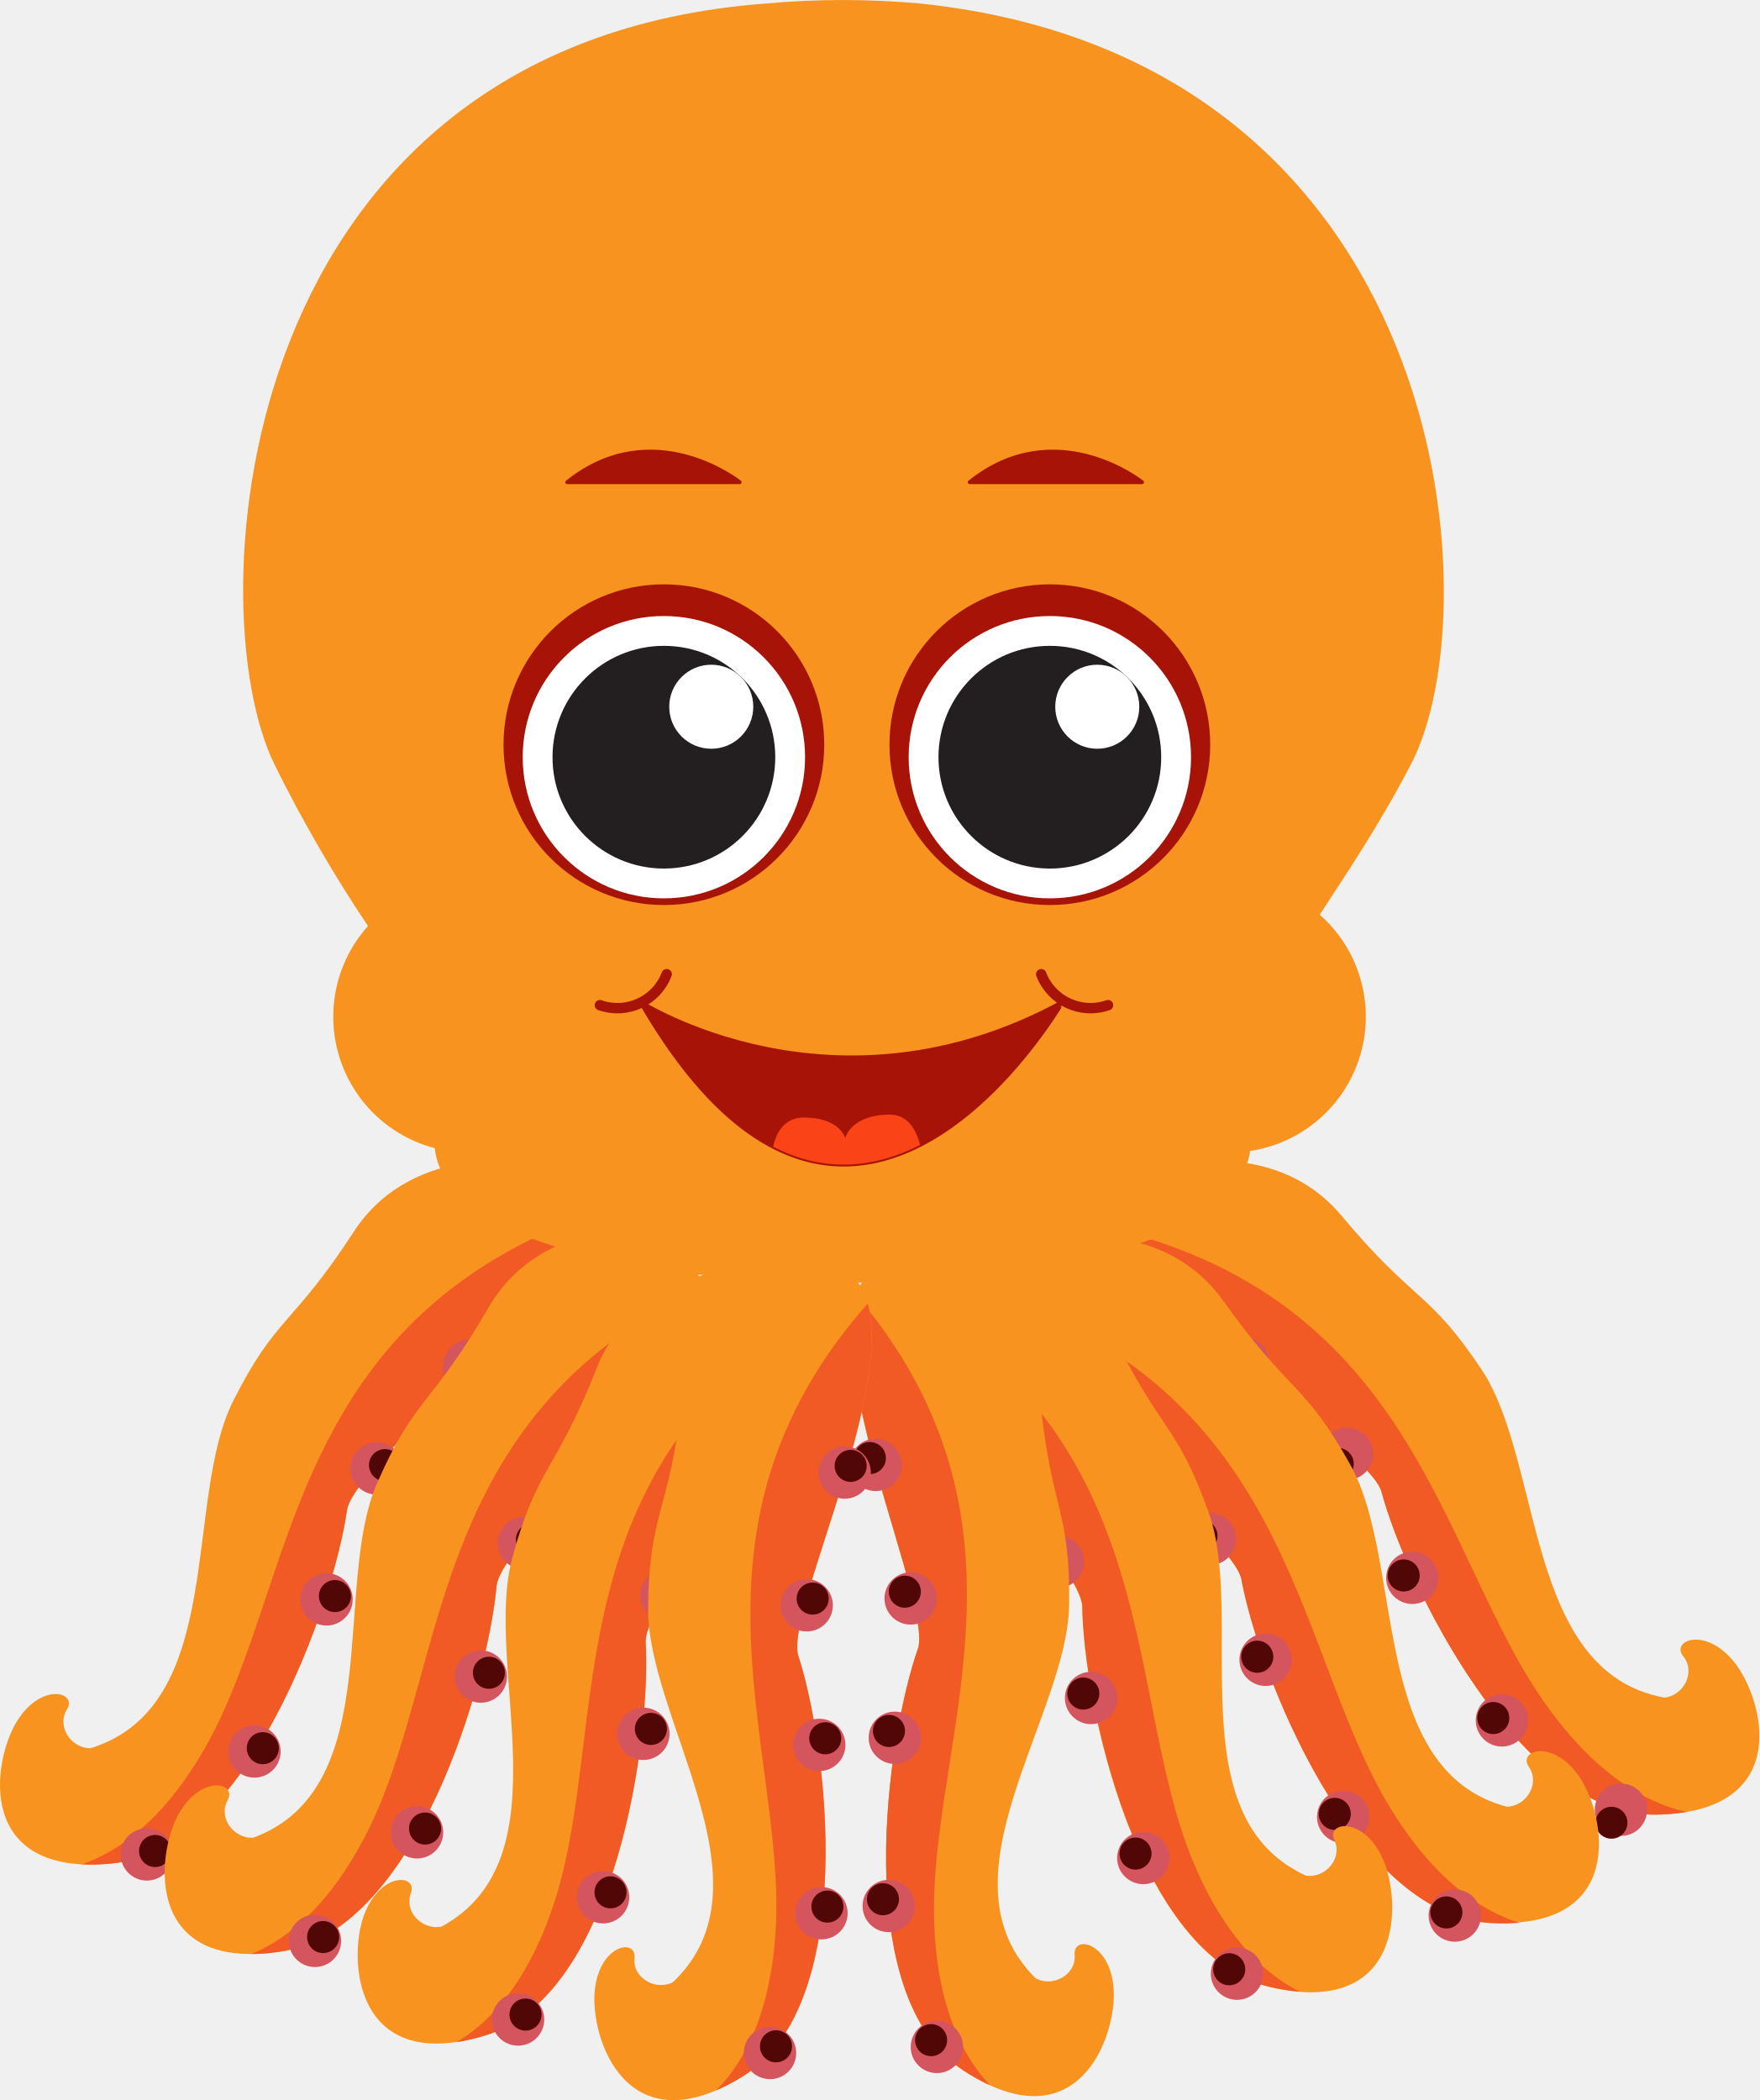
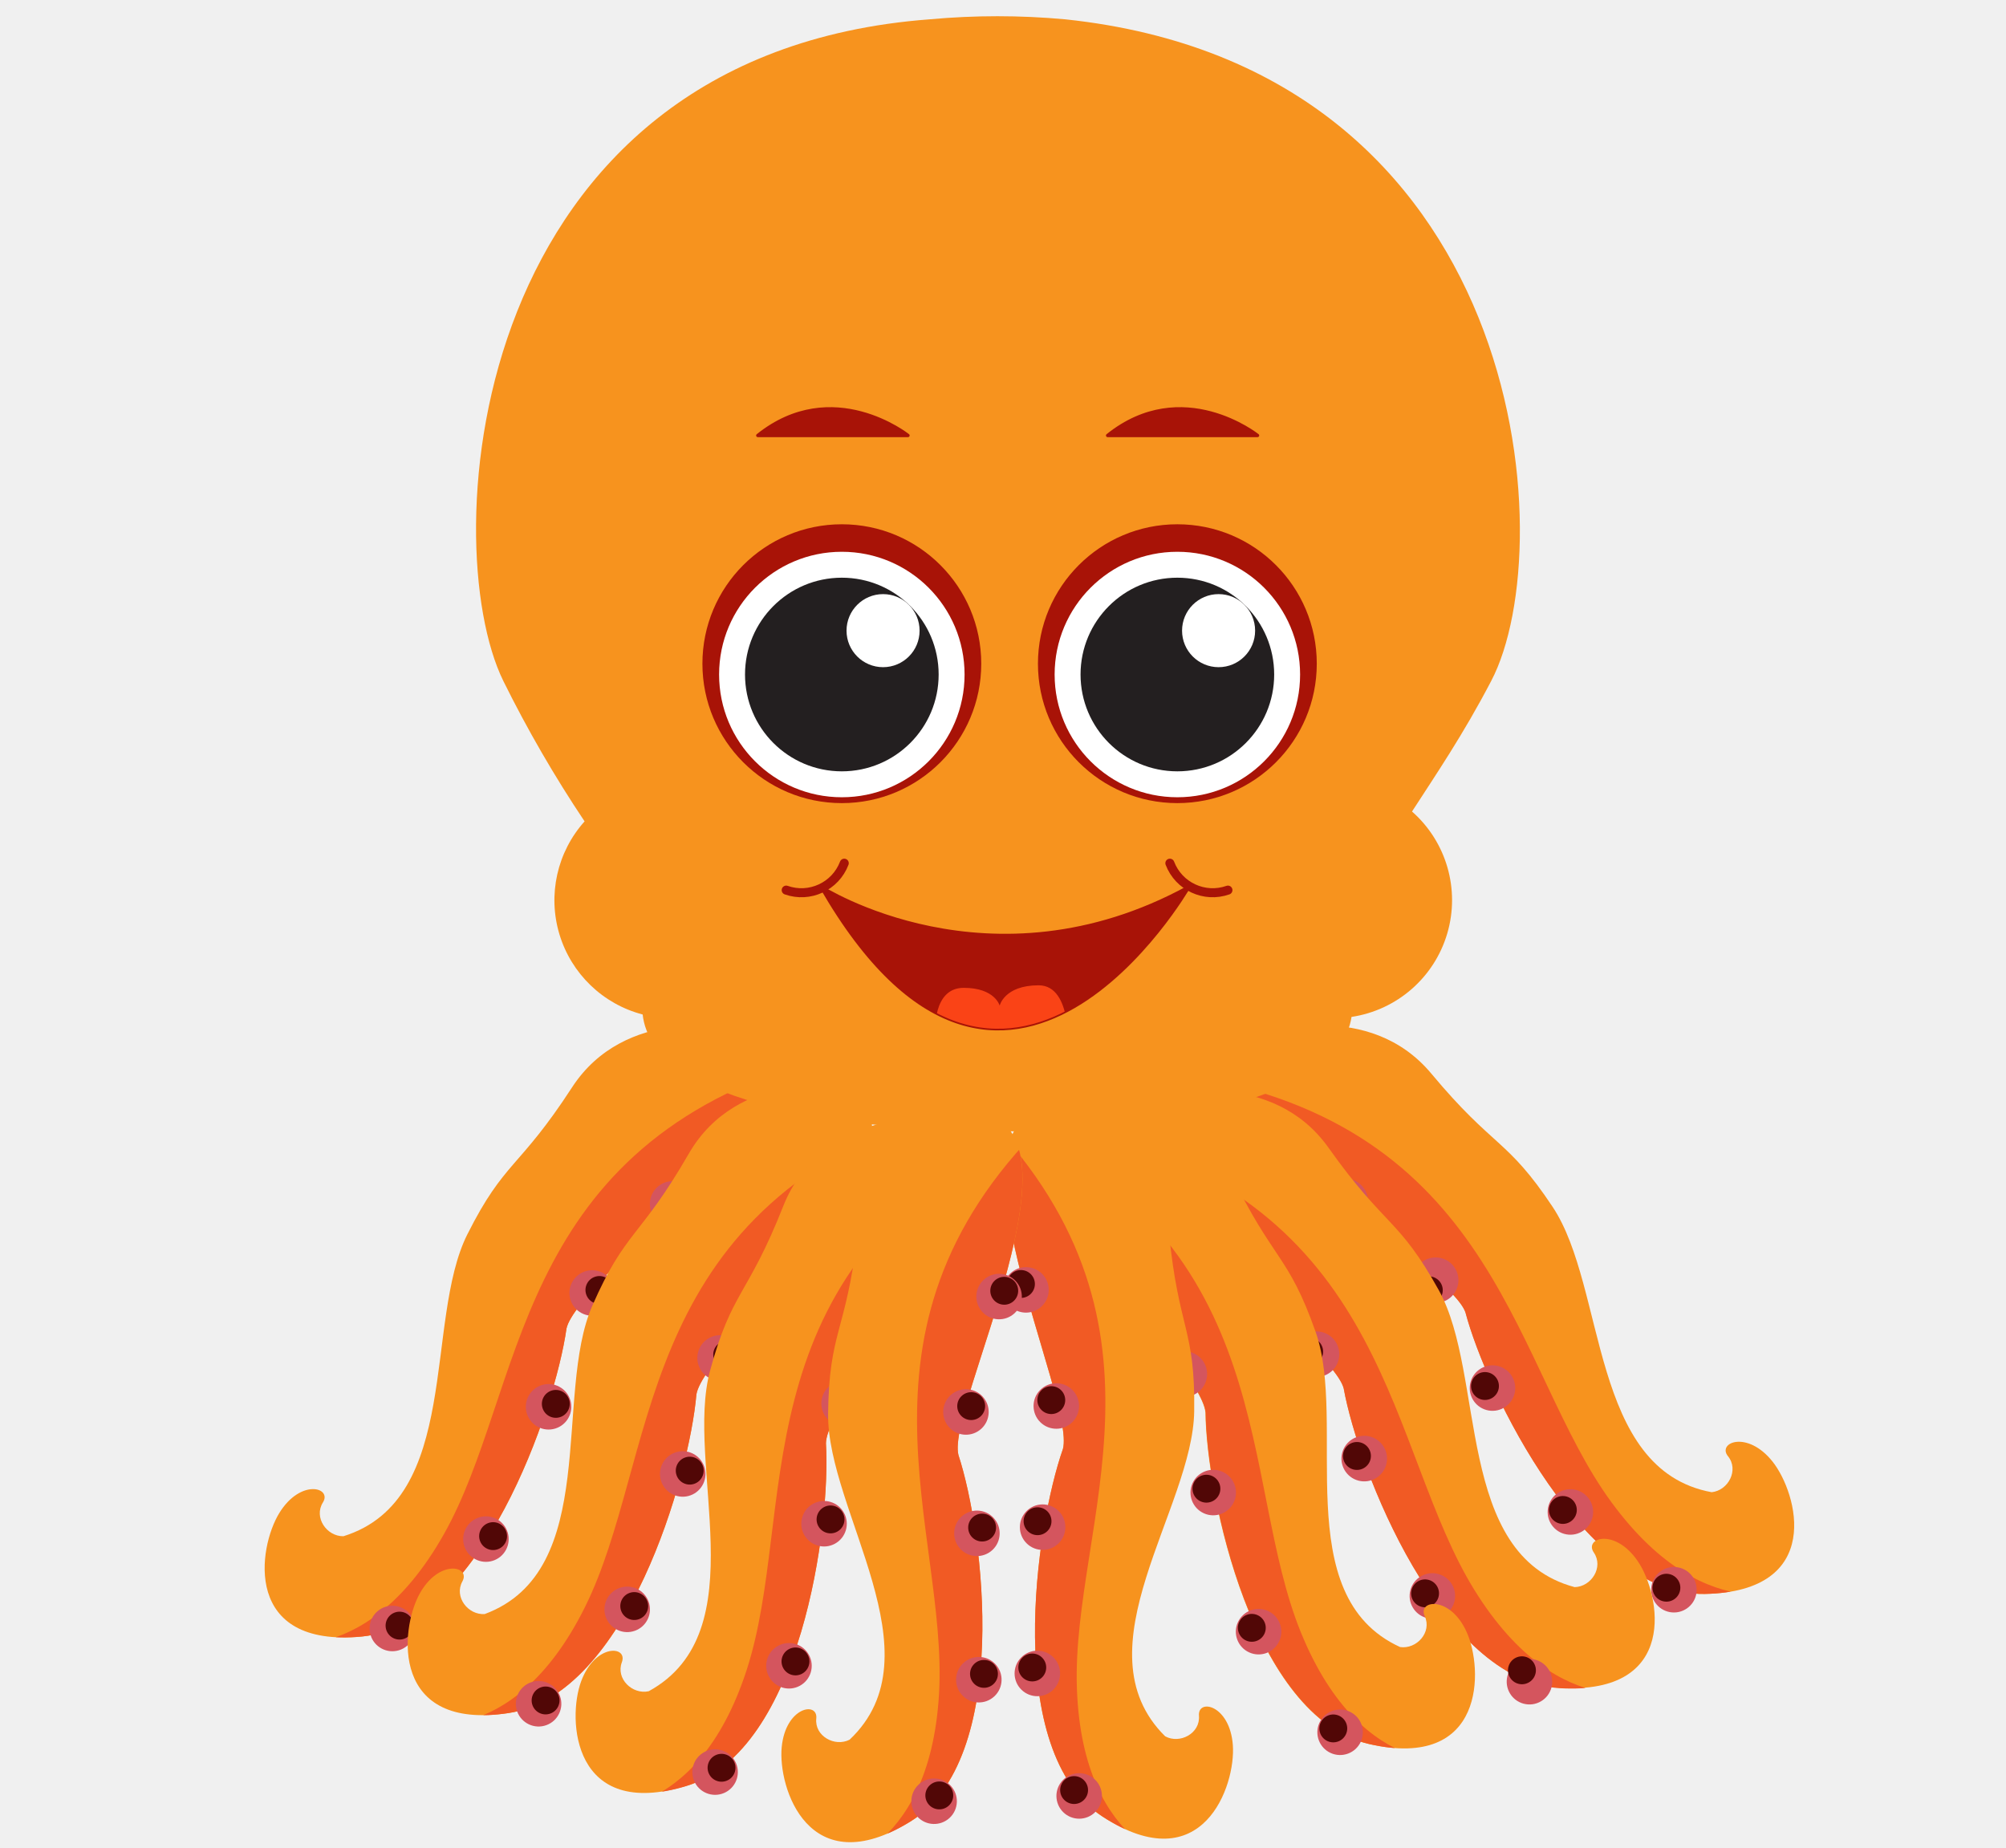
- <svg xmlns="http://www.w3.org/2000/svg" viewBox="0 0 289.72 345.87">
+ <svg xmlns="http://www.w3.org/2000/svg" width="380" height="350" viewBox="0 0 380 350">
  <defs>
-     <style>.cls-1,.cls-18{fill:none;}.cls-2{fill:#f7931e;}.cls-3{clip-path:url(#clip-path);}.cls-4{fill:#f15a24;}.cls-5{fill:#d4555e;}.cls-6{fill:#510706;}.cls-7{clip-path:url(#clip-path-2);}.cls-8{clip-path:url(#clip-path-3);}.cls-9{clip-path:url(#clip-path-4);}.cls-10{clip-path:url(#clip-path-5);}.cls-11{clip-path:url(#clip-path-6);}.cls-12{clip-path:url(#clip-path-7);}.cls-13{clip-path:url(#clip-path-8);}.cls-14,.cls-17{fill:#a81307;}.cls-15{fill:#fff;}.cls-16{fill:#231f20;}.cls-17,.cls-18{stroke:#a81307;stroke-linecap:round;stroke-linejoin:round;}.cls-17{stroke-width:0.63px;}.cls-18{stroke-width:1.71px;}.cls-19{clip-path:url(#clip-path-9);}.cls-20{fill:#fa4316;}</style>
+     <style>
+       .cls-1, .cls-18 {
+         fill: none;
+       }
+ 
+       .cls-2 {
+         fill: #f7931e;
+       }
+ 
+       .cls-3 {
+         clip-path: url(#clip-path);
+       }
+ 
+       .cls-4 {
+         fill: #f15a24;
+       }
+ 
+       .cls-5 {
+         fill: #d4555e;
+       }
+ 
+       .cls-6 {
+         fill: #510706;
+       }
+ 
+       .cls-7 {
+         clip-path: url(#clip-path-2);
+       }
+ 
+       .cls-8 {
+         clip-path: url(#clip-path-3);
+       }
+ 
+       .cls-9 {
+         clip-path: url(#clip-path-4);
+       }
+ 
+       .cls-10 {
+         clip-path: url(#clip-path-5);
+       }
+ 
+       .cls-11 {
+         clip-path: url(#clip-path-6);
+       }
+ 
+       .cls-12 {
+         clip-path: url(#clip-path-7);
+       }
+ 
+       .cls-13 {
+         clip-path: url(#clip-path-8);
+       }
+ 
+       .cls-14, .cls-17 {
+         fill: #a81307;
+       }
+ 
+       .cls-15 {
+         fill: #fff;
+       }
+ 
+       .cls-16 {
+         fill: #231f20;
+       }
+ 
+       .cls-17, .cls-18 {
+         stroke: #a81307;
+         stroke-linecap: round;
+         stroke-linejoin: round;
+       }
+ 
+       .cls-17 {
+         stroke-width: 0.63px;
+       }
+ 
+       .cls-18 {
+         stroke-width: 1.71px;
+       }
+ 
+       .cls-19 {
+         clip-path: url(#clip-path-9);
+       }
+ 
+       .cls-20 {
+         fill: #fa4316;
+       }
+     </style>
    <clipPath id="clip-path">
-       <path class="cls-1" d="M274.07,279.6c3.15-.32,5.21-4.21,3.1-6.81s3.65-5,8.43,1,9.86,24.61-12.76,25.08-41.41-38.31-45.39-53.34c-3.14-9.12-56.15-38.64-37.74-52.78,0,0,19.42-6.64,31.29,7.6" />
+       <path class="cls-1" d="M324.21,282.66c3.15-.32,5.21-4.21,3.1-6.81s3.65-5,8.43,1,9.86,24.61-12.76,25.08-41.41-38.31-45.39-53.34c-3.14-9.12-56.15-38.64-37.74-52.78,0,0,19.42-6.64,31.29,7.6" />
    </clipPath>
    <clipPath id="clip-path-2">
-       <path class="cls-1" d="M248.15,297.64c3.17-.07,5.53-3.78,3.63-6.55s4-4.72,8.33,1.64,7.88,25.31-14.71,24-38.25-41.47-41-56.77c-2.4-9.34-52.92-43-33.44-55.6,0,0,19.89-5.08,30.59,10" />
+       <path class="cls-1" d="M298.29,300.7c3.17-.07,5.53-3.78,3.63-6.55s4-4.72,8.33,1.64,7.88,25.31-14.71,24-38.25-41.47-41-56.77c-2.4-9.34-52.92-43-33.44-55.6,0,0,19.89-5.08,30.59,10" />
    </clipPath>
    <clipPath id="clip-path-3">
-       <path class="cls-1" d="M215.12,308.9c3.14.46,6.08-2.81,4.67-5.85s4.77-4,7.94,3,3.58,26.27-18.48,21.22-30.84-47.23-31-62.79c-.82-9.61-45.06-51.15-23.76-60.37,0,0,20.45-1.71,28.5,15" />
+       <path class="cls-1" d="M265.27,312c3.14.46,6.08-2.81,4.67-5.85s4.77-4,7.94,3,3.58,26.27-18.48,21.22-30.84-47.23-31-62.79c-.82-9.61-45.06-51.15-23.76-60.37,0,0,20.45-1.71,28.5,15" />
    </clipPath>
    <clipPath id="clip-path-4">
-       <path class="cls-1" d="M170.58,325.84c2.79,1.51,6.67-.55,6.4-3.89s5.85-2.1,6.42,5.55-5.69,25.9-24.66,13.56-12.69-55-7.53-69.64c2.54-9.3-24.69-63.53-1.52-64.86,0,0,19.79,5.44,21.6,23.88" />
+       <path class="cls-1" d="M220.72,328.9c2.79,1.51,6.67-.55,6.4-3.89s5.85-2.1,6.42,5.55-5.69,25.9-24.66,13.56-12.69-55-7.53-69.64c2.54-9.3-24.69-63.53-1.52-64.86,0,0,19.79,5.44,21.6,23.88" />
    </clipPath>
    <clipPath id="clip-path-5">
-       <path class="cls-1" d="M14.92,287.93c-3.17.05-5.67-3.56-3.89-6.4s-4.22-4.56-8.26,2-6.88,25.6,15.64,23.39S55,263.95,57.17,248.54c2-9.42,51.18-45,31.22-56.87,0,0-20.07-4.29-30.17,11.25" />
+       <path class="cls-1" d="M65.06,291c-3.17.05-5.67-3.56-3.89-6.4s-4.22-4.56-8.26,2S46,312.17,68.55,310s36.58-42.94,38.76-58.34c2-9.42,51.18-45,31.22-56.87,0,0-20.07-4.29-30.17,11.25" />
    </clipPath>
    <clipPath id="clip-path-6">
-       <path class="cls-1" d="M41.71,302.68c-3.16.22-5.85-3.25-4.23-6.18s-4.46-4.33-8.14,2.41-5.49,25.94,16.88,22.52,34.22-44.85,35.56-60.35c1.52-9.52,48.68-47.71,28.12-58.47,0,0-20.27-3.2-29.52,12.85" />
+       <path class="cls-1" d="M91.85,305.74c-3.16.22-5.85-3.25-4.23-6.18s-4.46-4.33-8.14,2.41S74,327.92,96.36,324.49s34.22-44.85,35.56-60.35c1.52-9.52,48.68-47.71,28.12-58.47,0,0-20.27-3.2-29.52,12.85" />
    </clipPath>
    <clipPath id="clip-path-7">
-       <path class="cls-1" d="M72.75,317.33c-3.1.68-6.27-2.36-5.09-5.49s-5-3.63-7.7,3.58-1.64,26.46,20,19.81,27.3-49.37,26.36-64.89c.12-9.64,41.19-54.31,19.27-62,0,0-20.53-.21-27.33,17" />
+       <path class="cls-1" d="M122.89,320.39c-3.1.68-6.27-2.36-5.09-5.49s-5-3.63-7.7,3.58-1.64,26.46,20,19.81,27.3-49.37,26.36-64.89c.12-9.64,41.19-54.31,19.27-62,0,0-20.53-.21-27.33,17" />
    </clipPath>
    <clipPath id="clip-path-8">
-       <path class="cls-1" d="M110.81,326.48c-2.82,1.44-6.66-.7-6.31-4s-5.8-2.24-6.55,5.4,5.09,26,24.34,14.12,14-54.66,9.13-69.45c-2.32-9.36,26.15-62.95,3-64.81,0,0-19.91,5-22.15,23.38" />
+       <path class="cls-1" d="M160.95,329.54c-2.82,1.44-6.66-.7-6.31-4s-5.8-2.24-6.55,5.4,5.09,26,24.34,14.12,14-54.66,9.13-69.45c-2.32-9.36,26.15-62.95,3-64.81,0,0-19.91,5-22.15,23.38" />
    </clipPath>
    <clipPath id="clip-path-9">
-       <path class="cls-1" d="M105.45,165s31.95,20.59,69.57,0C175,165,140.24,225.33,105.45,165Z" />
+       <path class="cls-1" d="M155.59,168.05s31.95,20.59,69.57,0C225.16,168.05,190.38,228.4,155.59,168.05Z" />
    </clipPath>
  </defs>
  <g id="character">
-     <path class="cls-2" d="M189.72,192.72s19.42-6.64,31.29,7.6,14.3,12.18,23,25.28c10.16,15.34,7,49.74,30.09,54,3.15-.32,5.21-4.21,3.1-6.81s3.65-5,8.43,1,9.86,24.61-12.76,25.08-41.41-38.31-45.39-53.34C224.32,236.38,171.3,206.85,189.72,192.72Z" />
-     <g class="cls-3">
-       <path class="cls-4" d="M291.56,297.3s-17.91,9.43-36.42-15.78-21.22-69.9-77.82-80.44c0,0,35.61,42.7,38.33,44.14S248.08,324,291.56,297.3Z" />
+     <g>
+       <g>
+         <path class="cls-2" d="M239.86,195.78s19.42-6.64,31.29,7.6,14.3,12.18,23,25.28c10.16,15.34,7,49.74,30.09,54,3.15-.32,5.21-4.21,3.1-6.81s3.65-5,8.43,1,9.86,24.61-12.76,25.08-41.41-38.31-45.39-53.34C274.46,239.44,221.44,209.92,239.86,195.78Z" />
+         <g class="cls-3">
+           <path class="cls-4" d="M341.7,300.37s-17.91,9.43-36.42-15.78-21.22-69.9-77.82-80.44c0,0,35.61,42.7,38.33,44.14S298.22,327.1,341.7,300.37Z" />
+         </g>
+         <g>
+           <g>
+             <circle class="cls-5" cx="317.09" cy="301.13" r="4.31" transform="translate(-35.02 560.44) rotate(-79.89)" />
+             <circle class="cls-6" cx="315.66" cy="300.74" r="2.64" transform="translate(-35.81 558.72) rotate(-79.89)" />
+           </g>
+           <g>
+             <circle class="cls-5" cx="297.48" cy="286.4" r="4.31" transform="translate(-36.69 528.99) rotate(-79.89)" />
+             <circle class="cls-6" cx="296.05" cy="286.01" r="2.64" transform="translate(-37.48 527.27) rotate(-79.89)" />
+           </g>
+           <g>
+             <circle class="cls-5" cx="282.72" cy="262.93" r="4.31" transform="translate(-25.75 495.11) rotate(-79.89)" />
+             <circle class="cls-6" cx="281.3" cy="262.54" r="2.64" transform="translate(-26.54 493.39) rotate(-79.89)" />
+           </g>
+           <g>
+             <circle class="cls-5" cx="271.96" cy="242.49" r="4.31" transform="translate(-14.5 467.67) rotate(-79.89)" />
+             <circle class="cls-6" cx="270.54" cy="242.11" r="2.64" transform="matrix(0.18, -0.98, 0.98, 0.18, -15.29, 465.95)" />
+           </g>
+           <g>
+             <circle class="cls-5" cx="254.83" cy="227.54" r="4.31" transform="translate(-13.91 438.48) rotate(-79.89)" />
+             <circle class="cls-6" cx="253.41" cy="227.16" r="2.64" transform="translate(-14.7 436.76) rotate(-79.89)" />
+           </g>
+         </g>
+       </g>
+       <g>
+         <path class="cls-2" d="M221.08,207.42s19.89-5.08,30.59,10,13.29,13.27,20.9,27c8.91,16.1,3,50.14,25.72,56.22,3.17-.07,5.53-3.78,3.63-6.55s4-4.72,8.33,1.64,7.88,25.31-14.71,24-38.25-41.47-41-56.77C252.11,253.68,201.6,220,221.08,207.42Z" />
+         <g class="cls-7">
+           <path class="cls-4" d="M314.32,319.74s-18.6,8-35.05-18.61-15.62-71.36-71.2-86.34c0,0,32.11,45.38,34.71,47S268.86,342.95,314.32,319.74Z" />
+         </g>
+         <g>
+           <g>
+             <circle class="cls-5" cx="289.72" cy="318.55" r="4.31" transform="translate(-91.74 518.29) rotate(-75.35)" />
+             <circle class="cls-6" cx="288.34" cy="318.05" r="2.64" transform="matrix(0.25, -0.97, 0.97, 0.25, -92.29, 516.57)" />
+           </g>
+           <g>
+             <circle class="cls-5" cx="271.34" cy="302.31" r="4.31" transform="translate(-89.77 488.37) rotate(-75.35)" />
+             <circle class="cls-6" cx="269.95" cy="301.81" r="2.64" transform="translate(-90.32 486.66) rotate(-75.35)" />
+           </g>
+           <g>
+             <circle class="cls-5" cx="258.49" cy="277.75" r="4.31" transform="matrix(0.25, -0.97, 0.97, 0.25, -75.61, 457.59)" />
+             <circle class="cls-6" cx="257.1" cy="277.25" r="2.64" transform="matrix(0.25, -0.97, 0.97, 0.25, -76.16, 455.87)" />
+           </g>
+           <g>
+             <circle class="cls-5" cx="249.39" cy="256.53" r="4.31" transform="translate(-61.87 432.92) rotate(-75.35)" />
+             <circle class="cls-6" cx="248" cy="256.02" r="2.64" transform="translate(-62.42 431.21) rotate(-75.35)" />
+           </g>
+           <g>
+             <circle class="cls-5" cx="233.49" cy="240.27" r="4.31" transform="translate(-58.02 405.4) rotate(-75.35)" />
+             <circle class="cls-6" cx="232.11" cy="239.76" r="2.64" transform="translate(-58.57 403.68) rotate(-75.35)" />
+           </g>
+         </g>
+       </g>
+       <g>
+         <path class="cls-2" d="M204.59,207.18s20.45-1.71,28.5,15,10.91,15.29,16.13,30.11c6.12,17.35-5.33,49.95,16,59.7,3.14.46,6.08-2.81,4.67-5.85s4.77-4,7.94,3,3.58,26.27-18.48,21.22-30.84-47.23-31-62.79C227.52,257.94,183.29,216.4,204.59,207.18Z" />
+         <g class="cls-8">
+           <path class="cls-4" d="M277.92,333.4s-19.67,4.78-31.48-24.16-3.57-73-55.9-97c0,0,24.15,50.08,26.43,52.14S229.25,348.75,277.92,333.4Z" />
+         </g>
+         <g>
+           <g>
+             <circle class="cls-5" cx="253.86" cy="328.15" r="4.31" transform="translate(-149.5 425.24) rotate(-65.81)" />
+             <circle class="cls-6" cx="252.58" cy="327.42" r="2.64" transform="translate(-149.6 423.64) rotate(-65.81)" />
+           </g>
+           <g>
+             <circle class="cls-5" cx="238.42" cy="309.09" r="4.31" transform="translate(-141.23 399.91) rotate(-65.81)" />
+             <circle class="cls-6" cx="237.14" cy="308.37" r="2.64" transform="translate(-141.33 398.31) rotate(-65.81)" />
+           </g>
+           <g>
+             <circle class="cls-5" cx="229.82" cy="282.74" r="4.31" transform="translate(-122.26 376.51) rotate(-65.81)" />
+             <circle class="cls-6" cx="228.54" cy="282.01" r="2.64" transform="translate(-122.36 374.91) rotate(-65.81)" />
+           </g>
+           <g>
+             <circle class="cls-5" cx="224.36" cy="260.3" r="4.31" transform="translate(-105.02 358.28) rotate(-65.81)" />
+             <circle class="cls-6" cx="223.08" cy="259.57" r="2.64" transform="translate(-105.12 356.68) rotate(-65.81)" />
+           </g>
+           <g>
+             <circle class="cls-5" cx="211.39" cy="241.63" r="4.31" transform="translate(-95.65 335.43) rotate(-65.81)" />
+             <circle class="cls-6" cx="210.1" cy="240.9" r="2.64" transform="translate(-95.75 333.83) rotate(-65.81)" />
+           </g>
+         </g>
+       </g>
+       <g>
+         <path class="cls-2" d="M199.84,209.62s19.79,5.44,21.6,23.88,5,18.11,4.78,33.82c-.23,18.4-22.21,45.06-5.5,61.58,2.79,1.51,6.67-.55,6.4-3.89s5.85-2.1,6.42,5.55-5.69,25.9-24.66,13.56-12.69-55-7.53-69.64C203.89,265.18,176.66,211,199.84,209.62Z" />
+         <g class="cls-9">
+           <path class="cls-4" d="M225.22,353.38S205.11,351.1,204,319.85s21.77-69.73-19.1-110.27c0,0,5.42,55.33,6.86,58.05S174.23,351,225.22,353.38Z" />
+         </g>
+         <g>
+           <g>
+             <circle class="cls-5" cx="204.44" cy="340.16" r="4.31" transform="translate(-181.74 248.67) rotate(-45.66)" />
+             <circle class="cls-6" cx="203.48" cy="339.04" r="2.64" transform="translate(-181.23 247.65) rotate(-45.66)" />
+           </g>
+           <g>
+             <circle class="cls-5" cx="196.51" cy="316.96" r="4.31" transform="translate(-167.53 236.01) rotate(-45.66)" />
+             <circle class="cls-6" cx="195.55" cy="315.83" r="2.64" transform="translate(-167.01 234.98) rotate(-45.66)" />
+           </g>
+           <g>
+             <circle class="cls-5" cx="197.51" cy="289.25" r="4.31" transform="translate(-147.41 228.38) rotate(-45.66)" />
+             <circle class="cls-6" cx="196.55" cy="288.13" r="2.64" transform="translate(-146.9 227.35) rotate(-45.66)" />
+           </g>
+           <g>
+             <circle class="cls-5" cx="200.11" cy="266.3" r="4.31" transform="translate(-130.22 223.33) rotate(-45.66)" />
+             <circle class="cls-6" cx="199.15" cy="265.18" r="2.64" transform="translate(-129.7 222.31) rotate(-45.66)" />
+           </g>
+           <g>
+             <circle class="cls-5" cx="194.36" cy="244.31" r="4.31" transform="translate(-116.22 212.59) rotate(-45.66)" />
+             <circle class="cls-6" cx="193.4" cy="243.19" r="2.64" transform="translate(-115.7 211.57) rotate(-45.66)" />
+           </g>
+         </g>
+       </g>
+       <g>
+         <path class="cls-2" d="M138.53,194.73s-20.07-4.29-30.17,11.25S95.6,219.77,88.54,233.8C80.27,250.24,87.5,284,65.06,291c-3.17.05-5.67-3.56-3.89-6.4s-4.22-4.56-8.26,2S46,312.17,68.55,310s36.58-42.94,38.76-58.34C109.34,242.18,158.49,206.59,138.53,194.73Z" />
+         <g class="cls-10">
+           <path class="cls-4" d="M49.78,310.64s18.9,7.24,34.29-20,12.79-71.92,67.74-89.08c0,0-30.3,46.61-32.83,48.37S96.12,332,49.78,310.64Z" />
+         </g>
+         <g>
+           <g>
+             <circle class="cls-5" cx="74.32" cy="308.48" r="4.31" transform="translate(-86.51 34.95) rotate(-16.91)" />
+             <circle class="cls-6" cx="75.68" cy="307.93" r="2.64" transform="translate(-86.29 35.33) rotate(-16.91)" />
+           </g>
+           <g>
+             <circle class="cls-5" cx="92.05" cy="291.54" r="4.31" transform="translate(-80.82 39.38) rotate(-16.91)" />
+             <circle class="cls-6" cx="93.41" cy="290.98" r="2.64" transform="translate(-80.6 39.75) rotate(-16.91)" />
+           </g>
+           <g>
+             <circle class="cls-5" cx="103.92" cy="266.48" r="4.31" transform="translate(-73.02 41.75) rotate(-16.91)" />
+             <circle class="cls-6" cx="105.29" cy="265.93" r="2.64" transform="translate(-72.8 42.12) rotate(-16.91)" />
+           </g>
+           <g>
+             <circle class="cls-5" cx="112.18" cy="244.92" r="4.31" transform="translate(-66.39 43.22) rotate(-16.91)" />
+             <circle class="cls-6" cx="113.55" cy="244.36" r="2.64" transform="translate(-66.17 43.59) rotate(-16.91)" />
+           </g>
+           <g>
+             <circle class="cls-5" cx="127.42" cy="228.05" r="4.31" transform="translate(-60.82 46.92) rotate(-16.91)" />
+             <circle class="cls-6" cx="128.79" cy="227.49" r="2.64" transform="translate(-60.6 47.3) rotate(-16.91)" />
+           </g>
+         </g>
+       </g>
+       <g>
+         <path class="cls-2" d="M160,205.68s-20.27-3.2-29.52,12.85-12,14.45-18.29,28.84c-7.37,16.86,1.66,50.2-20.37,58.37-3.16.22-5.85-3.25-4.23-6.18s-4.46-4.33-8.14,2.41S74,327.92,96.36,324.49s34.22-44.85,35.56-60.35C133.44,254.63,180.6,216.44,160,205.68Z" />
+         <g class="cls-11">
+           <path class="cls-4" d="M77.65,326.19s19.27,6.21,33.17-21.79,8.91-72.51,62.85-92.6c0,0-27.75,48.18-30.18,50.06S125.08,345.07,77.65,326.19Z" />
+         </g>
+         <g>
+           <g>
+             <circle class="cls-5" cx="102.04" cy="322.72" r="4.31" transform="translate(-104.19 54.34) rotate(-19.99)" />
+             <circle class="cls-6" cx="103.37" cy="322.09" r="2.64" transform="translate(-103.9 54.76) rotate(-19.99)" />
+           </g>
+           <g>
+             <circle class="cls-5" cx="118.83" cy="304.84" r="4.31" transform="translate(-97.07 59) rotate(-19.99)" />
+             <circle class="cls-6" cx="120.16" cy="304.21" r="2.64" transform="translate(-96.77 59.42) rotate(-19.99)" />
+           </g>
+           <g>
+             <circle class="cls-5" cx="129.34" cy="279.19" r="4.31" transform="translate(-87.66 61.05) rotate(-19.99)" />
+             <circle class="cls-6" cx="130.67" cy="278.56" r="2.64" transform="translate(-87.37 61.47) rotate(-19.99)" />
+           </g>
+           <g>
+             <circle class="cls-5" cx="136.42" cy="257.21" r="4.31" transform="translate(-79.72 62.15) rotate(-19.99)" />
+             <circle class="cls-6" cx="137.76" cy="256.58" r="2.64" transform="translate(-79.42 62.57) rotate(-19.99)" />
+           </g>
+           <g>
+             <circle class="cls-5" cx="150.73" cy="239.54" r="4.31" transform="translate(-72.82 65.97) rotate(-19.99)" />
+             <circle class="cls-6" cx="152.07" cy="238.91" r="2.64" transform="translate(-72.52 66.39) rotate(-19.99)" />
+           </g>
+         </g>
+       </g>
+       <g>
+         <path class="cls-2" d="M175.72,211.43s-20.53-.21-27.33,17-9.76,16-13.88,31.21c-4.83,17.75,9,49.42-11.62,60.72-3.1.68-6.27-2.36-5.09-5.49s-5-3.63-7.7,3.58-1.64,26.46,20,19.81,27.3-49.37,26.36-64.89C156.57,263.74,197.64,219.07,175.72,211.43Z" />
+         <g class="cls-12">
+           <path class="cls-4" d="M111.83,342.69s20,3.33,29.63-26.41-1.79-73,48.64-100.79c0,0-20.41,51.72-22.54,53.94S161.51,354.43,111.83,342.69Z" />
+         </g>
+         <g>
+           <g>
+             <circle class="cls-5" cx="135.45" cy="335.69" r="4.31" transform="translate(-143.35 104.81) rotate(-28.4)" />
+             <circle class="cls-6" cx="136.68" cy="334.87" r="2.64" transform="translate(-142.82 105.3) rotate(-28.4)" />
+           </g>
+           <g>
+             <circle class="cls-5" cx="149.45" cy="315.55" r="4.31" transform="translate(-132.09 109.05) rotate(-28.4)" />
+             <circle class="cls-6" cx="150.68" cy="314.73" r="2.64" transform="translate(-131.55 109.53) rotate(-28.4)" />
+           </g>
+           <g>
+             <circle class="cls-5" cx="156.09" cy="288.64" r="4.31" transform="translate(-118.49 108.97) rotate(-28.4)" />
+             <circle class="cls-6" cx="157.32" cy="287.82" r="2.64" transform="translate(-117.95 109.46) rotate(-28.4)" />
+           </g>
+           <g>
+             <circle class="cls-5" cx="159.89" cy="265.86" r="4.31" transform="translate(-107.2 108.04) rotate(-28.4)" />
+             <circle class="cls-6" cx="161.12" cy="265.04" r="2.64" transform="translate(-106.66 108.52) rotate(-28.4)" />
+           </g>
+           <g>
+             <circle class="cls-5" cx="171.46" cy="246.29" r="4.31" transform="translate(-96.5 111.18) rotate(-28.4)" />
+             <circle class="cls-6" cx="172.69" cy="245.47" r="2.64" transform="translate(-95.96 111.67) rotate(-28.4)" />
+           </g>
+         </g>
+       </g>
+       <g>
+         <path class="cls-2" d="M184.58,210.77s-19.91,5-22.15,23.38-5.39,18-5.56,33.7c-.19,18.4,21.16,45.56,4.07,61.69-2.82,1.44-6.66-.7-6.31-4s-5.8-2.24-6.55,5.4,5.09,26,24.34,14.12,14-54.66,9.13-69.45C179.24,266.23,207.71,212.64,184.58,210.77Z" />
+         <g class="cls-13">
+           <path class="cls-4" d="M155.88,353.91s20.16-1.82,22-33-20.16-70.22,21.64-109.8c0,0-6.7,55.19-8.2,57.88S206.91,352.73,155.88,353.91Z" />
+         </g>
+         <g>
+           <g>
+             <circle class="cls-5" cx="176.96" cy="341.17" r="4.31" transform="translate(-185.17 212.43) rotate(-43.01)" />
+             <circle class="cls-6" cx="177.95" cy="340.07" r="2.64" transform="translate(-184.16 212.81) rotate(-43.01)" />
+           </g>
+           <g>
+             <circle class="cls-5" cx="185.43" cy="318.15" r="4.31" transform="translate(-167.19 212.02) rotate(-43.01)" />
+             <circle class="cls-6" cx="186.41" cy="317.05" r="2.64" transform="translate(-166.18 212.39) rotate(-43.01)" />
+           </g>
+           <g>
+             <circle class="cls-5" cx="185.07" cy="290.43" r="4.31" transform="translate(-148.38 204.32) rotate(-43.01)" />
+             <circle class="cls-6" cx="186.05" cy="289.33" r="2.64" transform="translate(-147.36 204.7) rotate(-43.01)" />
+           </g>
+           <g>
+             <circle class="cls-5" cx="182.99" cy="267.43" r="4.31" transform="translate(-133.25 196.73) rotate(-43.01)" />
+             <circle class="cls-6" cx="183.98" cy="266.33" r="2.64" transform="translate(-132.23 197.1) rotate(-43.01)" />
+           </g>
+           <g>
+             <circle class="cls-5" cx="189.26" cy="245.58" r="4.31" transform="translate(-116.65 195.12) rotate(-43.01)" />
+             <circle class="cls-6" cx="190.24" cy="244.48" r="2.64" transform="translate(-115.64 195.5) rotate(-43.01)" />
+           </g>
+         </g>
+       </g>
+       <g>
+         <path class="cls-2" d="M201.79,3.66a140.64,140.64,0,0,0-25.69,0C88.33,10.28,82.45,102.77,95.35,129a235.6,235.6,0,0,0,15.39,26.59,22.37,22.37,0,0,0,11,36.58c1.75,16.15,35.89,21.16,59.83,22,2.14.09,4.62.14,7.34.14s5.19,0,7.34-.14c23.71-.84,57.41-5.77,59.77-21.54a22.37,22.37,0,0,0,11.46-38.91c4.45-6.88,9.72-14.6,15-24.73C296.05,103.16,289.36,12.91,201.79,3.66Z" />
+         <g>
+           <g>
+             <circle class="cls-14" cx="159.47" cy="125.72" r="26.41" />
+             <circle class="cls-15" cx="159.47" cy="127.77" r="23.25" />
+             <circle class="cls-16" cx="159.47" cy="127.77" r="18.34" />
+             <circle class="cls-15" cx="167.28" cy="119.46" r="6.92" />
+           </g>
+           <g>
+             <circle class="cls-14" cx="223.03" cy="125.72" r="26.41" />
+             <circle class="cls-15" cx="223.03" cy="127.77" r="23.25" />
+             <circle class="cls-16" cx="223.03" cy="127.77" r="18.34" />
+             <circle class="cls-15" cx="230.84" cy="119.46" r="6.92" />
+           </g>
+           <g>
+             <path class="cls-17" d="M155.59,168.05s31.95,20.59,69.57,0C225.16,168.05,190.38,228.4,155.59,168.05Z" />
+             <path class="cls-18" d="M148.93,168.61a8.68,8.68,0,0,0,11-5.1" />
+             <path class="cls-18" d="M232.61,168.61a8.68,8.68,0,0,1-11-5.1" />
+             <g class="cls-19">
+               <path class="cls-20" d="M177.17,195.55s-.56-8.43,5.38-8.43,6.82,3.37,6.82,3.37.88-3.85,7.38-3.85S202.29,199,202.29,199Z" />
+             </g>
+           </g>
+           <path class="cls-17" d="M143.55,82.49H172S157.75,71.13,143.55,82.49Z" />
+           <path class="cls-17" d="M209.82,82.49h28.4S224,71.13,209.82,82.49Z" />
+         </g>
+       </g>
    </g>
-     <circle class="cls-5" cx="266.95" cy="298.06" r="4.31" transform="translate(-73.35 508.55) rotate(-79.89)" />
-     <circle class="cls-6" cx="265.52" cy="297.68" r="2.64" transform="matrix(0.18, -0.98, 0.98, 0.18, -74.14, 506.83)" />
-     <circle class="cls-5" cx="247.33" cy="283.34" r="4.31" transform="translate(-75.02 477.1) rotate(-79.89)" />
-     <circle class="cls-6" cx="245.91" cy="282.95" r="2.64" transform="translate(-75.81 475.38) rotate(-79.89)" />
-     <circle class="cls-5" cx="232.58" cy="259.87" r="4.31" transform="translate(-64.08 443.22) rotate(-79.89)" />
-     <circle class="cls-6" cx="231.16" cy="259.48" r="2.64" transform="translate(-64.87 441.5) rotate(-79.89)" />
-     <circle class="cls-5" cx="221.82" cy="239.43" r="4.31" transform="translate(-52.83 415.79) rotate(-79.89)" />
-     <circle class="cls-6" cx="220.4" cy="239.04" r="2.64" transform="matrix(0.18, -0.98, 0.98, 0.18, -53.62, 414.06)" />
-     <circle class="cls-5" cx="204.69" cy="224.48" r="4.31" transform="translate(-52.23 386.59) rotate(-79.89)" />
-     <circle class="cls-6" cx="203.27" cy="224.09" r="2.64" transform="translate(-53.02 384.87) rotate(-79.89)" />
-     <path class="cls-2" d="M170.94,204.35s19.89-5.08,30.59,10,13.29,13.27,20.9,27c8.91,16.1,3,50.14,25.72,56.22,3.17-.07,5.53-3.78,3.63-6.55s4-4.72,8.33,1.64,7.88,25.31-14.71,24-38.25-41.47-41-56.77C202,250.62,151.46,217,170.94,204.35Z" />
-     <g class="cls-7">
-       <path class="cls-4" d="M264.18,316.67s-18.6,8-35.05-18.61-15.62-71.36-71.2-86.34c0,0,32.11,45.38,34.71,47S218.72,339.88,264.18,316.67Z" />
-     </g>
-     <circle class="cls-5" cx="239.58" cy="315.48" r="4.31" transform="translate(-126.24 467.49) rotate(-75.35)" />
-     <circle class="cls-6" cx="238.2" cy="314.98" r="2.64" transform="translate(-126.79 465.77) rotate(-75.35)" />
-     <circle class="cls-5" cx="221.2" cy="299.25" r="4.31" transform="translate(-124.27 437.57) rotate(-75.35)" />
-     <circle class="cls-6" cx="219.81" cy="298.75" r="2.64" transform="translate(-124.82 435.85) rotate(-75.35)" />
-     <circle class="cls-5" cx="208.35" cy="274.68" r="4.31" transform="matrix(0.25, -0.97, 0.97, 0.25, -110.1, 406.79)" />
-     <circle class="cls-6" cx="206.96" cy="274.18" r="2.64" transform="matrix(0.25, -0.97, 0.97, 0.25, -110.65, 405.07)" />
-     <circle class="cls-5" cx="199.24" cy="253.46" r="4.31" transform="translate(-96.37 382.12) rotate(-75.35)" />
-     <circle class="cls-6" cx="197.86" cy="252.96" r="2.64" transform="translate(-96.92 380.41) rotate(-75.35)" />
-     <circle class="cls-5" cx="183.35" cy="237.2" r="4.31" transform="matrix(0.25, -0.97, 0.97, 0.25, -92.51, 354.6)" />
-     <circle class="cls-6" cx="181.96" cy="236.7" r="2.64" transform="translate(-93.06 352.88) rotate(-75.35)" />
-     <path class="cls-2" d="M154.45,204.11s20.45-1.71,28.5,15,10.91,15.29,16.13,30.11c6.12,17.35-5.33,49.95,16,59.7,3.14.46,6.08-2.81,4.67-5.85s4.77-4,7.94,3,3.58,26.27-18.48,21.22-30.84-47.23-31-62.79C177.38,254.88,133.15,213.34,154.45,204.11Z" />
-     <g class="cls-8">
-       <path class="cls-4" d="M227.78,330.33s-19.67,4.78-31.48-24.16-3.57-73-55.9-97c0,0,24.15,50.08,26.43,52.14S179.1,345.69,227.78,330.33Z" />
-     </g>
-     <circle class="cls-5" cx="203.72" cy="325.08" r="4.31" transform="translate(-176.3 377.69) rotate(-65.81)" />
-     <circle class="cls-6" cx="202.44" cy="324.36" r="2.64" transform="translate(-176.4 376.09) rotate(-65.81)" />
-     <circle class="cls-5" cx="188.28" cy="306.03" r="4.31" transform="translate(-168.03 352.36) rotate(-65.81)" />
-     <circle class="cls-6" cx="187" cy="305.3" r="2.64" transform="translate(-168.12 350.76) rotate(-65.81)" />
-     <circle class="cls-5" cx="179.68" cy="279.67" r="4.31" transform="translate(-149.06 328.96) rotate(-65.81)" />
-     <circle class="cls-6" cx="178.4" cy="278.95" r="2.64" transform="translate(-149.16 327.36) rotate(-65.81)" />
-     <circle class="cls-5" cx="174.22" cy="257.23" r="4.31" transform="translate(-131.82 310.74) rotate(-65.81)" />
-     <circle class="cls-6" cx="172.94" cy="256.51" r="2.64" transform="translate(-131.91 309.14) rotate(-65.81)" />
-     <circle class="cls-5" cx="161.24" cy="238.56" r="4.31" transform="translate(-122.45 287.88) rotate(-65.81)" />
-     <circle class="cls-6" cx="159.96" cy="237.84" r="2.64" transform="translate(-122.54 286.28) rotate(-65.81)" />
-     <path class="cls-2" d="M149.69,206.56s19.79,5.44,21.6,23.88,5,18.11,4.78,33.82c-.23,18.4-22.21,45.06-5.5,61.58,2.79,1.51,6.67-.55,6.4-3.89s5.85-2.1,6.42,5.55-5.69,25.9-24.66,13.56-12.69-55-7.53-69.64C153.75,262.12,126.52,207.89,149.69,206.56Z" />
-     <g class="cls-9">
-       <path class="cls-4" d="M175.08,350.31S155,348,153.85,316.79s21.77-69.73-19.1-110.27c0,0,5.42,55.33,6.86,58.05S124.09,348,175.08,350.31Z" />
-     </g>
-     <circle class="cls-5" cx="154.3" cy="337.1" r="4.31" transform="translate(-194.65 211.88) rotate(-45.66)" />
-     <circle class="cls-6" cx="153.34" cy="335.98" r="2.64" transform="translate(-194.13 210.86) rotate(-45.66)" />
-     <circle class="cls-5" cx="146.37" cy="313.89" r="4.31" transform="translate(-180.44 199.22) rotate(-45.66)" />
-     <circle class="cls-6" cx="145.41" cy="312.77" r="2.64" transform="translate(-179.92 198.2) rotate(-45.66)" />
-     <circle class="cls-5" cx="147.37" cy="286.19" r="4.31" transform="translate(-160.32 191.59) rotate(-45.66)" />
-     <circle class="cls-6" cx="146.41" cy="285.06" r="2.64" transform="translate(-159.81 190.57) rotate(-45.66)" />
-     <circle class="cls-5" cx="149.97" cy="263.24" r="4.31" transform="translate(-143.12 186.54) rotate(-45.66)" />
-     <circle class="cls-6" cx="149.01" cy="262.12" r="2.64" transform="translate(-142.61 185.52) rotate(-45.66)" />
-     <circle class="cls-5" cx="144.21" cy="241.24" r="4.31" transform="translate(-129.12 175.8) rotate(-45.66)" />
-     <circle class="cls-6" cx="143.26" cy="240.12" r="2.64" transform="translate(-128.61 174.78) rotate(-45.66)" />
-     <path class="cls-2" d="M88.39,191.67s-20.07-4.29-30.17,11.25S45.46,216.7,38.4,230.74c-8.27,16.44-1,50.22-23.48,57.19-3.17.05-5.67-3.56-3.89-6.4s-4.22-4.56-8.26,2-6.88,25.6,15.64,23.39S55,263.95,57.17,248.54C59.2,239.12,108.35,203.52,88.39,191.67Z" />
-     <g class="cls-10">
-       <path class="cls-4" d="M-.36,307.58s18.9,7.24,34.29-20,12.79-71.92,67.74-89.08c0,0-30.3,46.61-32.83,48.37S46,329-.36,307.58Z" />
-     </g>
-     <circle class="cls-5" cx="24.18" cy="305.42" r="4.31" transform="translate(-87.79 20.24) rotate(-16.91)" />
-     <circle class="cls-6" cx="25.54" cy="304.86" r="2.64" transform="translate(-87.57 20.61) rotate(-16.91)" />
-     <circle class="cls-5" cx="41.91" cy="288.47" r="4.31" transform="translate(-82.1 24.66) rotate(-16.91)" />
-     <circle class="cls-6" cx="43.27" cy="287.92" r="2.64" transform="translate(-81.87 25.04) rotate(-16.91)" />
-     <circle class="cls-5" cx="53.78" cy="263.42" r="4.31" transform="translate(-74.3 27.03) rotate(-16.91)" />
-     <circle class="cls-6" cx="55.15" cy="262.87" r="2.64" transform="translate(-74.07 27.41) rotate(-16.91)" />
-     <circle class="cls-5" cx="62.04" cy="241.85" r="4.31" transform="translate(-67.67 28.5) rotate(-16.91)" />
-     <circle class="cls-6" cx="63.4" cy="241.3" r="2.64" transform="translate(-67.44 28.88) rotate(-16.91)" />
-     <circle class="cls-5" cx="77.28" cy="224.98" r="4.31" transform="translate(-62.1 32.21) rotate(-16.91)" />
-     <circle class="cls-6" cx="78.64" cy="224.43" r="2.64" transform="translate(-61.88 32.58) rotate(-16.91)" />
-     <path class="cls-2" d="M109.9,202.61s-20.27-3.2-29.52,12.85-12,14.45-18.29,28.84c-7.37,16.86,1.66,50.2-20.37,58.37-3.16.22-5.85-3.25-4.23-6.18s-4.46-4.33-8.14,2.41-5.49,25.94,16.88,22.52,34.22-44.85,35.56-60.35C83.3,251.56,130.46,213.38,109.9,202.61Z" />
-     <g class="cls-11">
-       <path class="cls-4" d="M27.51,323.13s19.27,6.21,33.17-21.79,8.91-72.51,62.85-92.6c0,0-27.75,48.18-30.18,50.06S74.94,342,27.51,323.13Z" />
-     </g>
-     <circle class="cls-5" cx="51.89" cy="319.65" r="4.31" transform="translate(-106.17 37.01) rotate(-19.99)" />
-     <circle class="cls-6" cx="53.23" cy="319.02" r="2.64" transform="translate(-105.87 37.43) rotate(-19.99)" />
-     <circle class="cls-5" cx="68.69" cy="301.78" r="4.31" transform="translate(-99.04 41.67) rotate(-19.99)" />
-     <circle class="cls-6" cx="70.02" cy="301.15" r="2.64" transform="translate(-98.75 42.09) rotate(-19.99)" />
-     <circle class="cls-5" cx="79.2" cy="276.12" r="4.31" transform="translate(-89.64 43.72) rotate(-19.99)" />
-     <circle class="cls-6" cx="80.53" cy="275.49" r="2.64" transform="translate(-89.34 44.14) rotate(-19.99)" />
-     <circle class="cls-5" cx="86.28" cy="254.14" r="4.31" transform="translate(-81.69 44.82) rotate(-19.99)" />
-     <circle class="cls-6" cx="87.62" cy="253.51" r="2.64" transform="translate(-81.4 45.24) rotate(-19.99)" />
-     <circle class="cls-5" cx="100.59" cy="236.47" r="4.31" transform="translate(-74.79 48.65) rotate(-19.99)" />
-     <circle class="cls-6" cx="101.93" cy="235.85" r="2.64" transform="translate(-74.5 49.06) rotate(-19.99)" />
-     <path class="cls-2" d="M125.58,208.37s-20.53-.21-27.33,17-9.76,16-13.88,31.21c-4.83,17.75,9,49.42-11.62,60.72-3.1.68-6.27-2.36-5.09-5.49s-5-3.63-7.7,3.58-1.64,26.46,20,19.81,27.3-49.37,26.36-64.89C106.43,260.68,147.5,216,125.58,208.37Z" />
-     <g class="cls-12">
-       <path class="cls-4" d="M61.69,339.62s20,3.33,29.63-26.41-1.79-73,48.64-100.79c0,0-20.41,51.72-22.54,53.94S111.37,351.37,61.69,339.62Z" />
-     </g>
-     <circle class="cls-5" cx="85.31" cy="332.62" r="4.31" transform="translate(-147.93 80.6) rotate(-28.4)" />
-     <circle class="cls-6" cx="86.53" cy="331.81" r="2.64" transform="translate(-147.39 81.08) rotate(-28.4)" />
-     <circle class="cls-5" cx="99.31" cy="312.49" r="4.31" transform="translate(-136.67 84.83) rotate(-28.4)" />
-     <circle class="cls-6" cx="100.53" cy="311.67" r="2.64" transform="translate(-136.13 85.32) rotate(-28.4)" />
-     <circle class="cls-5" cx="105.95" cy="285.57" r="4.31" transform="translate(-123.07 84.75) rotate(-28.4)" />
-     <circle class="cls-6" cx="107.18" cy="284.76" r="2.64" transform="translate(-122.53 85.24) rotate(-28.4)" />
-     <circle class="cls-5" cx="109.75" cy="262.79" r="4.31" transform="translate(-111.78 83.82) rotate(-28.4)" />
-     <circle class="cls-6" cx="110.98" cy="261.98" r="2.64" transform="translate(-111.24 84.31) rotate(-28.4)" />
-     <circle class="cls-5" cx="121.32" cy="243.22" r="4.31" transform="translate(-101.08 86.97) rotate(-28.4)" />
-     <circle class="cls-6" cx="122.55" cy="242.41" r="2.64" transform="translate(-100.54 87.46) rotate(-28.4)" />
-     <path class="cls-2" d="M134.44,207.71s-19.91,5-22.15,23.38-5.39,18-5.56,33.7c-.19,18.4,21.16,45.56,4.07,61.69-2.82,1.44-6.66-.7-6.31-4s-5.8-2.24-6.55,5.4,5.09,26,24.34,14.12,14-54.66,9.13-69.45C129.1,263.16,157.57,209.57,134.44,207.71Z" />
-     <g class="cls-13">
-       <path class="cls-4" d="M105.74,350.84s20.16-1.82,22-33S107.59,247.6,149.38,208c0,0-6.7,55.19-8.2,57.88S156.77,349.67,105.74,350.84Z" />
-     </g>
-     <circle class="cls-5" cx="126.82" cy="338.11" r="4.31" transform="translate(-196.56 177.4) rotate(-43.01)" />
-     <circle class="cls-6" cx="127.81" cy="337.01" r="2.64" transform="translate(-195.55 177.78) rotate(-43.01)" />
-     <circle class="cls-5" cx="135.29" cy="315.09" r="4.31" transform="translate(-178.58 176.99) rotate(-43.01)" />
-     <circle class="cls-6" cx="136.27" cy="313.99" r="2.64" transform="translate(-177.57 177.37) rotate(-43.01)" />
-     <circle class="cls-5" cx="134.93" cy="287.37" r="4.31" transform="translate(-159.77 169.29) rotate(-43.01)" />
-     <circle class="cls-6" cx="135.91" cy="286.27" r="2.64" transform="translate(-158.75 169.67) rotate(-43.01)" />
-     <circle class="cls-5" cx="132.85" cy="264.37" r="4.31" transform="translate(-144.63 161.7) rotate(-43.01)" />
-     <circle class="cls-6" cx="133.84" cy="263.27" r="2.64" transform="translate(-143.62 162.07) rotate(-43.01)" />
-     <circle class="cls-5" cx="139.11" cy="242.51" r="4.31" transform="translate(-128.04 160.09) rotate(-43.01)" />
-     <circle class="cls-6" cx="140.1" cy="241.41" r="2.64" transform="translate(-127.03 160.47) rotate(-43.01)" />
-     <path class="cls-2" d="M151.65.59A140.64,140.64,0,0,0,126,.59C38.19,7.22,32.31,99.7,45.21,125.93A235.6,235.6,0,0,0,60.6,152.52a22.37,22.37,0,0,0,11,36.58c1.75,16.15,35.89,21.16,59.83,22,2.14.09,4.62.14,7.34.14s5.19,0,7.34-.14c23.71-.84,57.41-5.77,59.77-21.54a22.37,22.37,0,0,0,11.46-38.91c4.45-6.88,9.72-14.6,15-24.73C245.91,100.1,239.22,9.84,151.65.59Z" />
-     <circle class="cls-14" cx="109.33" cy="122.65" r="26.41" />
-     <circle class="cls-15" cx="109.33" cy="124.71" r="23.25" />
-     <circle class="cls-16" cx="109.33" cy="124.71" r="18.34" />
-     <circle class="cls-15" cx="117.13" cy="116.4" r="6.92" />
-     <circle class="cls-14" cx="172.89" cy="122.65" r="26.41" />
-     <circle class="cls-15" cx="172.89" cy="124.71" r="23.25" />
-     <circle class="cls-16" cx="172.89" cy="124.71" r="18.34" />
-     <circle class="cls-15" cx="180.7" cy="116.4" r="6.92" />
-     <path class="cls-17" d="M105.45,165s31.95,20.59,69.57,0C175,165,140.24,225.33,105.45,165Z" />
-     <path class="cls-18" d="M98.79,165.55a8.68,8.68,0,0,0,11-5.1" />
-     <path class="cls-18" d="M182.47,165.55a8.68,8.68,0,0,1-11-5.1" />
-     <g class="cls-19">
-       <path class="cls-20" d="M127,192.49s-.56-8.43,5.38-8.43,6.82,3.37,6.82,3.37.88-3.85,7.38-3.85,5.54,12.36,5.54,12.36Z" />
-     </g>
-     <path class="cls-17" d="M93.41,79.42h28.4S107.61,68.06,93.41,79.42Z" />
-     <path class="cls-17" d="M159.68,79.42h28.4S173.88,68.06,159.68,79.42Z" />
  </g>
</svg>
